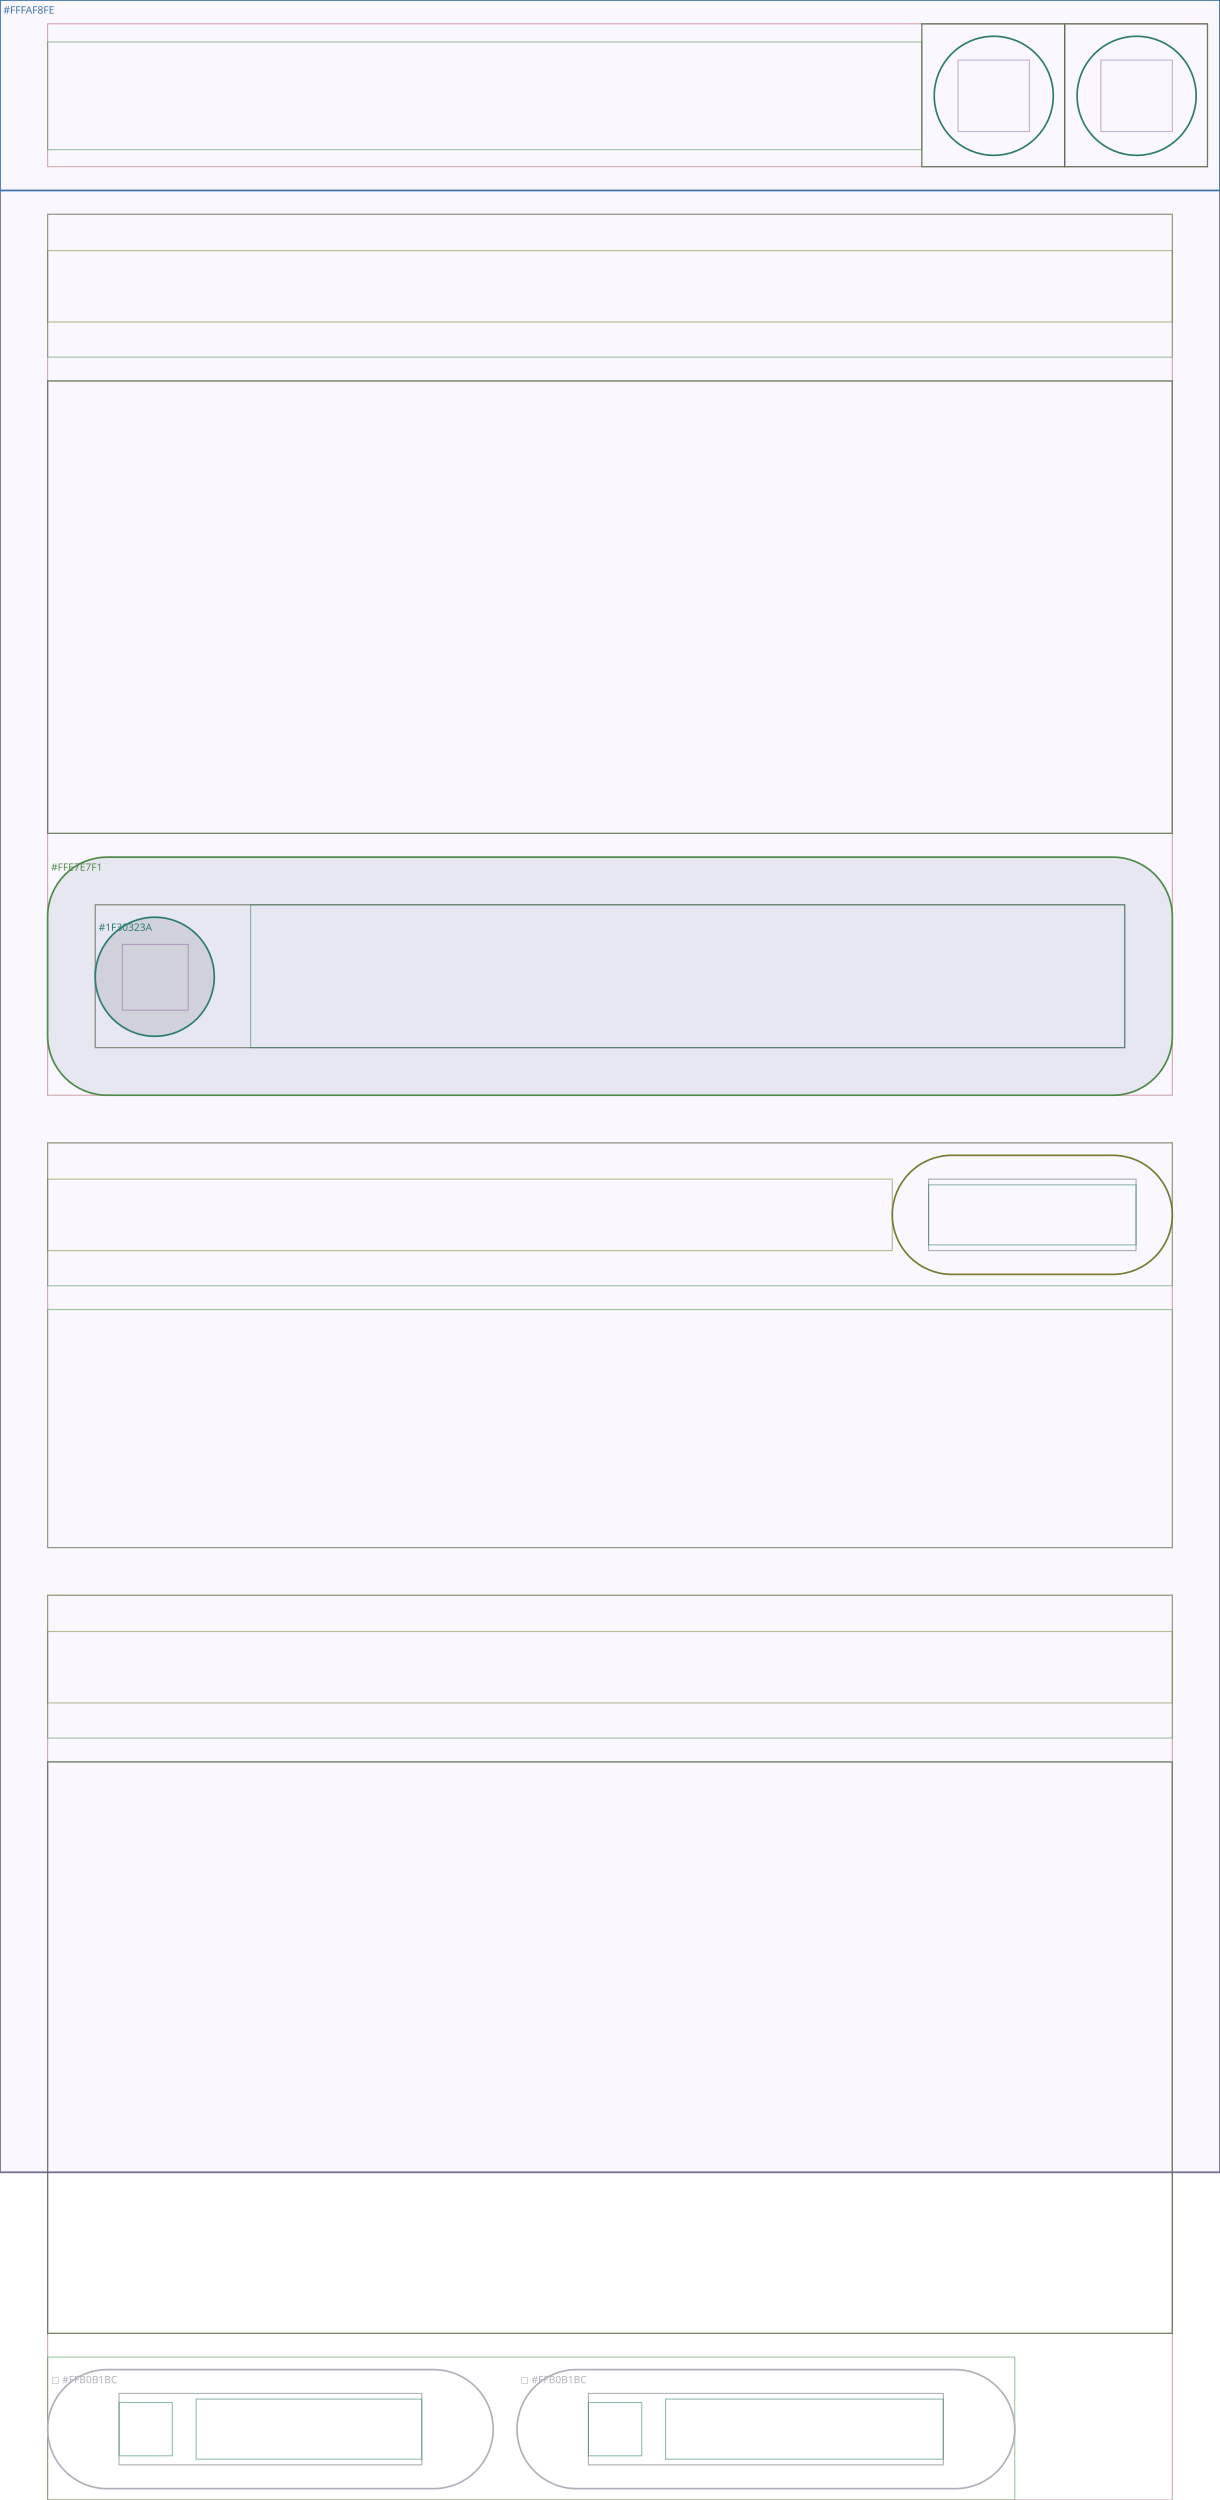
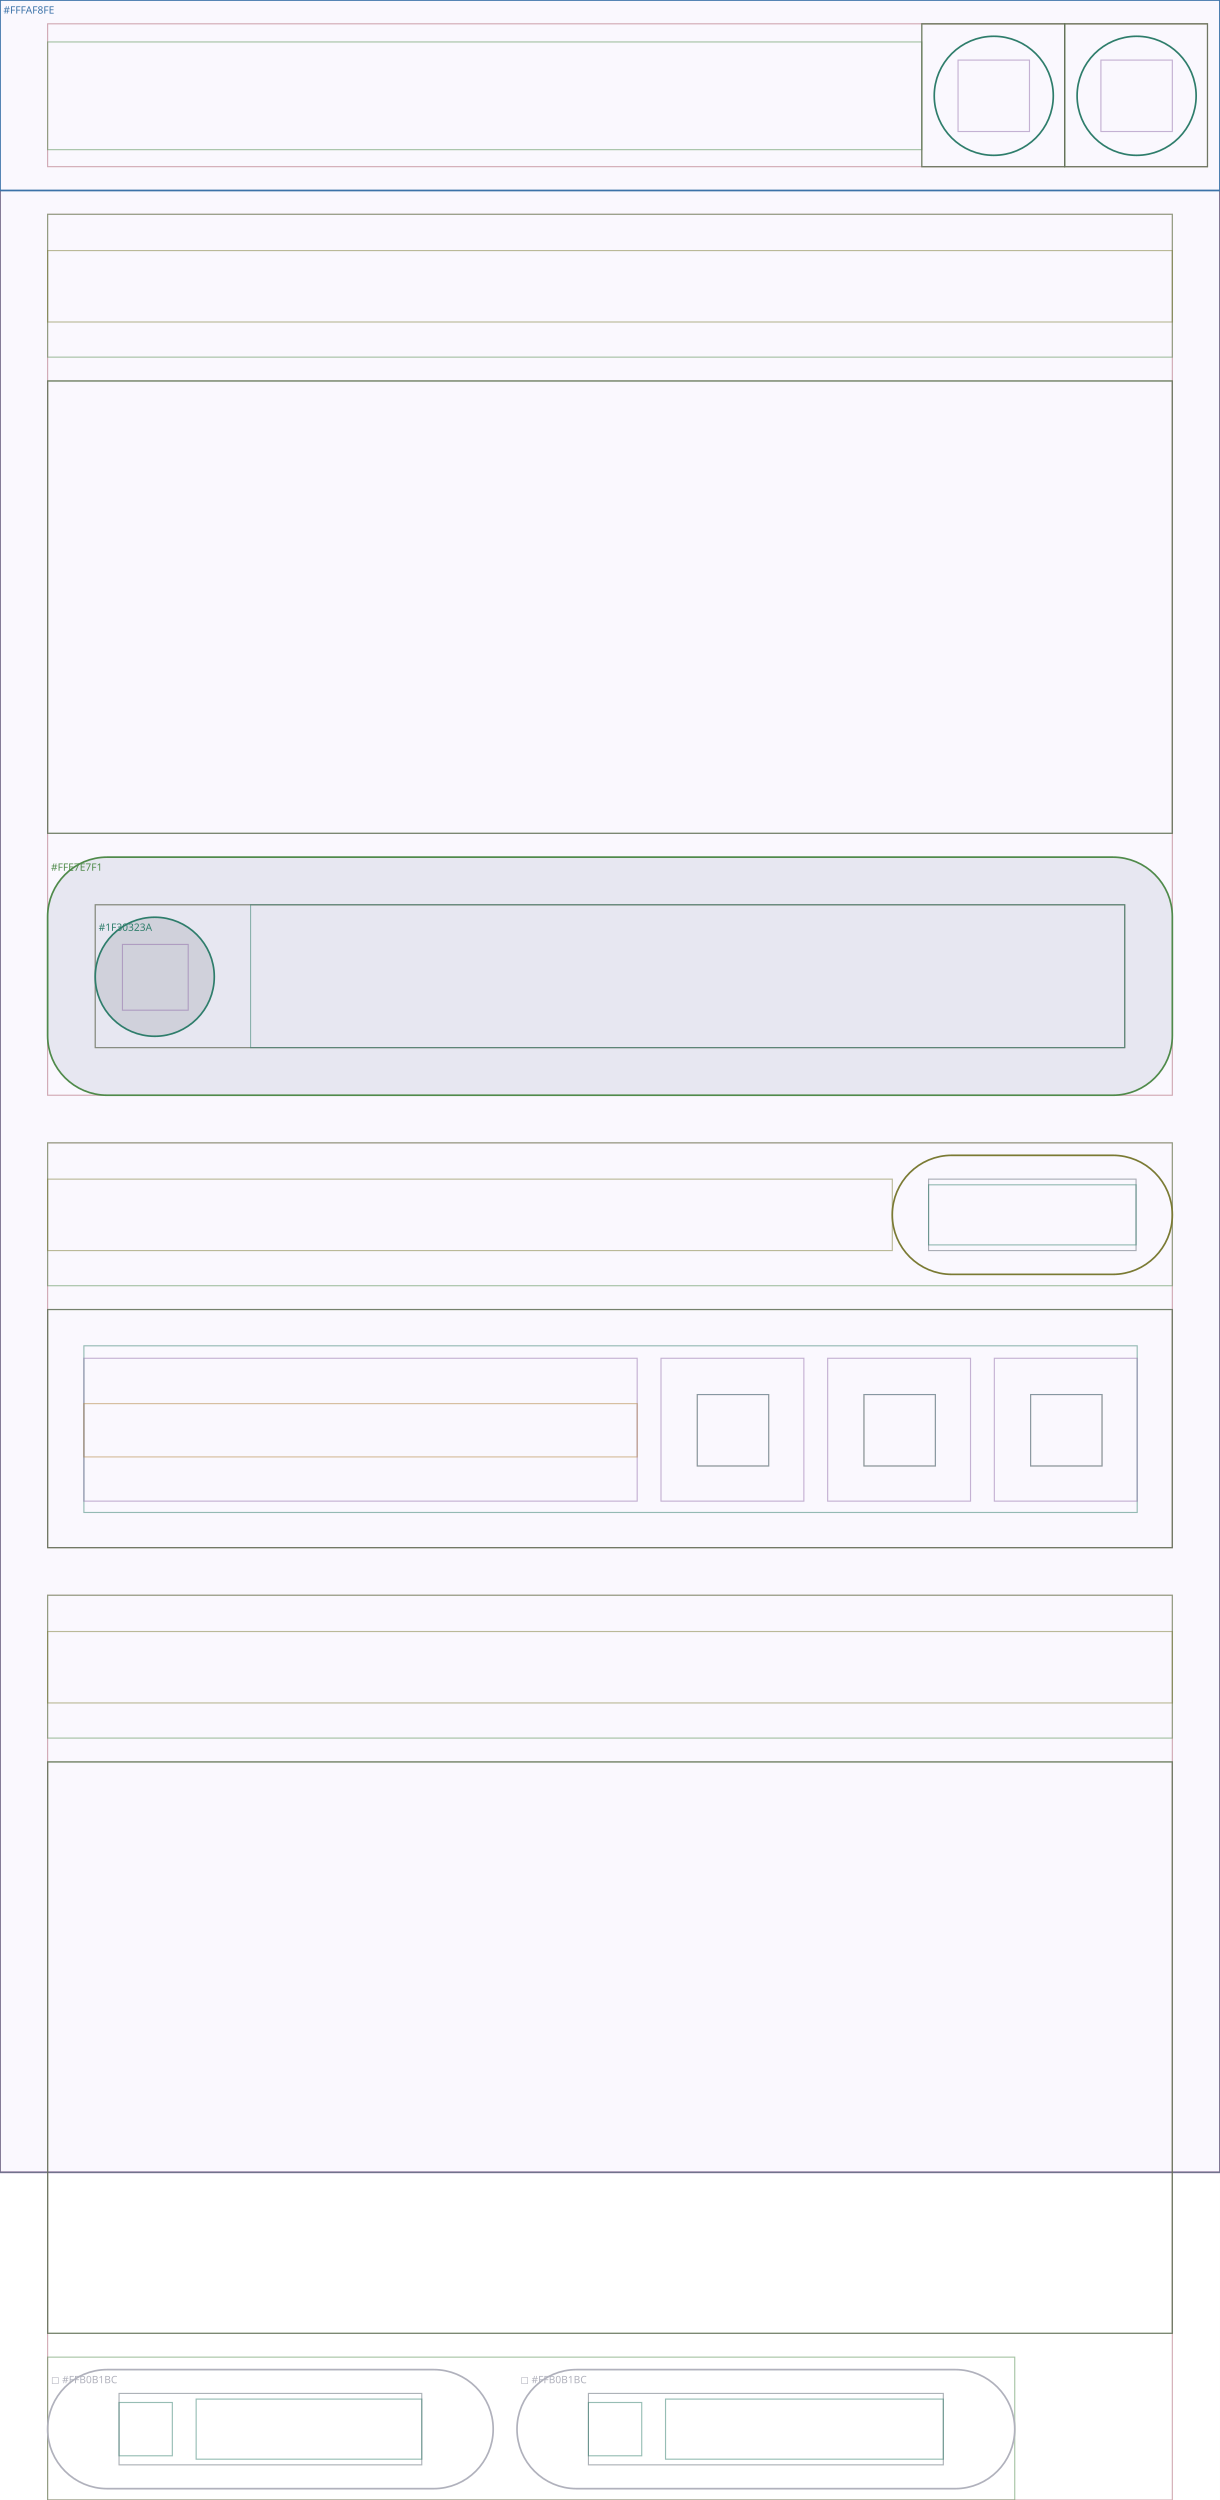
<svg xmlns="http://www.w3.org/2000/svg" viewBox="0 0 1076 2205" width="1076" height="2205" role="img" aria-label="composeApp/PlayStorePhoneHomeLight layout wireframe">
  <rect width="1076" height="2205" fill="#ffffff" />
  <g>
    <rect x="0" y="0" width="1076" height="1916" fill="none" fill-opacity="0" stroke="#5B6470" stroke-width="1" stroke-opacity="0.5" />
  </g>
  <g>
    <rect x="0" y="0" width="1076" height="1916" fill="none" fill-opacity="0" stroke="#2E7D6B" stroke-width="1" stroke-opacity="0.5" />
  </g>
  <g>
    <rect x="0" y="0" width="1076" height="1916" fill="#FAF8FE" fill-opacity="1" stroke="#8E6BA8" stroke-width="1.5" stroke-opacity="1" />
    <text x="3" y="12" font-family="system-ui, sans-serif" font-size="9" fill="#8E6BA8">#FFFAF8FE</text>
  </g>
  <g>
    <rect x="0" y="0" width="1076" height="1916" fill="none" fill-opacity="0" stroke="#B0813B" stroke-width="1" stroke-opacity="0.5" />
  </g>
  <g>
    <rect x="0" y="168" width="1076" height="1748" fill="none" fill-opacity="0" stroke="#3B72A8" stroke-width="1" stroke-opacity="0.5" />
  </g>
  <g>
    <rect x="42" y="189" width="992" height="777" fill="none" fill-opacity="0" stroke="#A85B6B" stroke-width="1" stroke-opacity="0.5" />
  </g>
  <g>
    <rect x="42" y="189" width="992" height="126" fill="none" fill-opacity="0" stroke="#4F8A4A" stroke-width="1" stroke-opacity="0.5" />
  </g>
  <g>
    <rect x="42" y="221" width="992" height="63" fill="none" fill-opacity="0" stroke="#7A7A33" stroke-width="1" stroke-opacity="0.5" />
  </g>
  <g>
    <rect x="42" y="336" width="992" height="399" fill="none" fill-opacity="0" stroke="#4F8A4A" stroke-width="1" stroke-opacity="0.5" />
  </g>
  <g>
    <rect x="42" y="336" width="992" height="399" fill="none" fill-opacity="0" stroke="#7A7A33" stroke-width="1" stroke-opacity="0.5" />
  </g>
  <g>
    <rect x="42" y="336" width="992" height="399" fill="none" fill-opacity="0" stroke="#5B6470" stroke-width="1" stroke-opacity="0.5" />
  </g>
  <g>
    <path d="M94.5,756 H981.5 A52.5,52.5 0 0 1 1034,808.5 V913.5 A52.5,52.5 0 0 1 981.5,966 H94.5 A52.5,52.5 0 0 1 42,913.5 V808.5 A52.5,52.5 0 0 1 94.5,756 Z" fill="#E7E7F1" fill-opacity="1" stroke="#4F8A4A" stroke-width="1.5" stroke-opacity="1" />
    <text x="45" y="768" font-family="system-ui, sans-serif" font-size="9" fill="#4F8A4A">#FFE7E7F1</text>
  </g>
  <g>
    <rect x="84" y="798" width="908" height="126" fill="none" fill-opacity="0" stroke="#7A7A33" stroke-width="1" stroke-opacity="0.5" />
  </g>
  <g>
    <rect x="84" y="798" width="908" height="126" fill="none" fill-opacity="0" stroke="#5B6470" stroke-width="1" stroke-opacity="0.5" />
  </g>
  <g>
    <path d="M136.5,809 H136.5 A52.5,52.5 0 0 1 189,861.5 V861.5 A52.5,52.5 0 0 1 136.5,914 H136.5 A52.5,52.5 0 0 1 84,861.5 V861.5 A52.5,52.5 0 0 1 136.5,809 Z" fill="#30323A" fill-opacity="0.122" stroke="#2E7D6B" stroke-width="1.5" stroke-opacity="1" />
    <text x="87" y="821" font-family="system-ui, sans-serif" font-size="9" fill="#2E7D6B">#1F30323A</text>
  </g>
  <g>
    <rect x="108" y="833" width="58" height="58" fill="none" fill-opacity="0" stroke="#8E6BA8" stroke-width="1" stroke-opacity="0.5" />
  </g>
  <g>
    <rect x="221" y="798" width="771" height="126" fill="none" fill-opacity="0" stroke="#2E7D6B" stroke-width="1" stroke-opacity="0.5" />
  </g>
  <g>
    <rect x="42" y="1008" width="992" height="357" fill="none" fill-opacity="0" stroke="#A85B6B" stroke-width="1" stroke-opacity="0.5" />
  </g>
  <g>
    <rect x="42" y="1008" width="992" height="126" fill="none" fill-opacity="0" stroke="#4F8A4A" stroke-width="1" stroke-opacity="0.5" />
  </g>
  <g>
    <rect x="42" y="1040" width="745" height="63" fill="none" fill-opacity="0" stroke="#7A7A33" stroke-width="1" stroke-opacity="0.5" />
  </g>
  <g>
    <path d="M839.5,1019 H981.5 A52.5,52.5 0 0 1 1034,1071.5 V1071.5 A52.5,52.5 0 0 1 981.5,1124 H839.5 A52.5,52.5 0 0 1 787,1071.5 V1071.5 A52.5,52.5 0 0 1 839.5,1019 Z" fill="none" fill-opacity="0" stroke="#7A7A33" stroke-width="1.5" stroke-opacity="1" />
  </g>
  <g>
    <rect x="819" y="1040" width="183" height="63" fill="none" fill-opacity="0" stroke="#5B6470" stroke-width="1" stroke-opacity="0.5" />
  </g>
  <g>
    <rect x="819" y="1045" width="183" height="53" fill="none" fill-opacity="0" stroke="#2E7D6B" stroke-width="1" stroke-opacity="0.5" />
  </g>
  <g>
    <rect x="42" y="1155" width="992" height="210" fill="none" fill-opacity="0" stroke="#4F8A4A" stroke-width="1" stroke-opacity="0.5" />
  </g>
  <g>
+     <rect x="42" y="1155" width="992" height="210" fill="none" fill-opacity="0" stroke="#7A7A33" stroke-width="1" stroke-opacity="0.5" />
+   </g>
+   <g>
+     <rect x="42" y="1155" width="992" height="210" fill="none" fill-opacity="0" stroke="#5B6470" stroke-width="1" stroke-opacity="0.5" />
+   </g>
+   <g>
+     <rect x="74" y="1187" width="929" height="147" fill="none" fill-opacity="0" stroke="#2E7D6B" stroke-width="1" stroke-opacity="0.5" />
+   </g>
+   <g>
+     <rect x="74" y="1198" width="488" height="126" fill="none" fill-opacity="0" stroke="#8E6BA8" stroke-width="1" stroke-opacity="0.5" />
+   </g>
+   <g>
+     <rect x="74" y="1238" width="488" height="47" fill="none" fill-opacity="0" stroke="#B0813B" stroke-width="1" stroke-opacity="0.5" />
+   </g>
+   <g>
+     <rect x="583" y="1198" width="126" height="126" fill="none" fill-opacity="0" stroke="#8E6BA8" stroke-width="1" stroke-opacity="0.5" />
+   </g>
+   <g>
+     <rect x="615" y="1230" width="63" height="63" fill="none" fill-opacity="0" stroke="#B0813B" stroke-width="1" stroke-opacity="0.5" />
+   </g>
+   <g>
+     <rect x="615" y="1230" width="63" height="63" fill="none" fill-opacity="0" stroke="#3B72A8" stroke-width="1" stroke-opacity="0.5" />
+   </g>
+   <g>
+     <rect x="730" y="1198" width="126" height="126" fill="none" fill-opacity="0" stroke="#8E6BA8" stroke-width="1" stroke-opacity="0.5" />
+   </g>
+   <g>
+     <rect x="762" y="1230" width="63" height="63" fill="none" fill-opacity="0" stroke="#B0813B" stroke-width="1" stroke-opacity="0.5" />
+   </g>
+   <g>
+     <rect x="762" y="1230" width="63" height="63" fill="none" fill-opacity="0" stroke="#3B72A8" stroke-width="1" stroke-opacity="0.5" />
+   </g>
+   <g>
+     <rect x="877" y="1198" width="126" height="126" fill="none" fill-opacity="0" stroke="#8E6BA8" stroke-width="1" stroke-opacity="0.5" />
+   </g>
+   <g>
+     <rect x="909" y="1230" width="63" height="63" fill="none" fill-opacity="0" stroke="#B0813B" stroke-width="1" stroke-opacity="0.5" />
+   </g>
+   <g>
+     <rect x="909" y="1230" width="63" height="63" fill="none" fill-opacity="0" stroke="#3B72A8" stroke-width="1" stroke-opacity="0.5" />
+   </g>
+   <g>
    <rect x="42" y="1407" width="992" height="798" fill="none" fill-opacity="0" stroke="#A85B6B" stroke-width="1" stroke-opacity="0.5" />
  </g>
  <g>
    <rect x="42" y="1407" width="992" height="126" fill="none" fill-opacity="0" stroke="#4F8A4A" stroke-width="1" stroke-opacity="0.5" />
  </g>
  <g>
    <rect x="42" y="1439" width="992" height="63" fill="none" fill-opacity="0" stroke="#7A7A33" stroke-width="1" stroke-opacity="0.5" />
  </g>
  <g>
    <rect x="42" y="1554" width="992" height="504" fill="none" fill-opacity="0" stroke="#4F8A4A" stroke-width="1" stroke-opacity="0.5" />
  </g>
  <g>
    <rect x="42" y="1554" width="992" height="504" fill="none" fill-opacity="0" stroke="#7A7A33" stroke-width="1" stroke-opacity="0.5" />
  </g>
  <g>
    <rect x="42" y="1554" width="992" height="504" fill="none" fill-opacity="0" stroke="#5B6470" stroke-width="1" stroke-opacity="0.5" />
  </g>
  <g>
    <rect x="42" y="2079" width="853" height="126" fill="none" fill-opacity="0" stroke="#4F8A4A" stroke-width="1" stroke-opacity="0.5" />
  </g>
  <g>
    <path d="M94.5,2090 H382.5 A52.5,52.5 0 0 1 435,2142.5 V2142.5 A52.5,52.5 0 0 1 382.5,2195 H94.5 A52.5,52.5 0 0 1 42,2142.5 V2142.5 A52.5,52.5 0 0 1 94.5,2090 Z" fill="none" fill-opacity="0" stroke="#B0B1BC" stroke-width="1.5" stroke-opacity="1" />
    <text x="45" y="2102" font-family="system-ui, sans-serif" font-size="9" fill="#B0B1BC">◻ #FFB0B1BC</text>
  </g>
  <g>
    <rect x="105" y="2111" width="267" height="63" fill="none" fill-opacity="0" stroke="#5B6470" stroke-width="1" stroke-opacity="0.5" />
  </g>
  <g>
    <rect x="105" y="2119" width="47" height="47" fill="none" fill-opacity="0" stroke="#2E7D6B" stroke-width="1" stroke-opacity="0.5" />
  </g>
  <g>
    <rect x="173" y="2116" width="199" height="53" fill="none" fill-opacity="0" stroke="#2E7D6B" stroke-width="1" stroke-opacity="0.5" />
  </g>
  <g>
    <path d="M508.5,2090 H842.5 A52.5,52.5 0 0 1 895,2142.5 V2142.5 A52.5,52.5 0 0 1 842.5,2195 H508.5 A52.5,52.5 0 0 1 456,2142.5 V2142.5 A52.5,52.5 0 0 1 508.5,2090 Z" fill="none" fill-opacity="0" stroke="#B0B1BC" stroke-width="1.5" stroke-opacity="1" />
    <text x="459" y="2102" font-family="system-ui, sans-serif" font-size="9" fill="#B0B1BC">◻ #FFB0B1BC</text>
  </g>
  <g>
    <rect x="519" y="2111" width="313" height="63" fill="none" fill-opacity="0" stroke="#5B6470" stroke-width="1" stroke-opacity="0.5" />
  </g>
  <g>
    <rect x="519" y="2119" width="47" height="47" fill="none" fill-opacity="0" stroke="#2E7D6B" stroke-width="1" stroke-opacity="0.5" />
  </g>
  <g>
    <rect x="587" y="2116" width="245" height="53" fill="none" fill-opacity="0" stroke="#2E7D6B" stroke-width="1" stroke-opacity="0.5" />
  </g>
  <g>
    <rect x="0" y="0" width="1076" height="168" fill="#FAF8FE" fill-opacity="1" stroke="#3B72A8" stroke-width="1.5" stroke-opacity="1" />
    <text x="3" y="12" font-family="system-ui, sans-serif" font-size="9" fill="#3B72A8">#FFFAF8FE</text>
  </g>
  <g>
    <rect x="42" y="21" width="1023" height="126" fill="none" fill-opacity="0" stroke="#A85B6B" stroke-width="1" stroke-opacity="0.5" />
  </g>
  <g>
    <rect x="42" y="37" width="771" height="95" fill="none" fill-opacity="0" stroke="#4F8A4A" stroke-width="1" stroke-opacity="0.5" />
  </g>
  <g>
    <rect x="813" y="21" width="126" height="126" fill="none" fill-opacity="0" stroke="#4F8A4A" stroke-width="1" stroke-opacity="0.5" />
  </g>
  <g>
    <rect x="813" y="21" width="126" height="126" fill="none" fill-opacity="0" stroke="#7A7A33" stroke-width="1" stroke-opacity="0.5" />
  </g>
  <g>
    <rect x="813" y="21" width="126" height="126" fill="none" fill-opacity="0" stroke="#5B6470" stroke-width="1" stroke-opacity="0.5" />
  </g>
  <g>
    <path d="M876.5,32 H876.5 A52.5,52.5 0 0 1 929,84.5 V84.5 A52.5,52.5 0 0 1 876.5,137 H876.5 A52.5,52.5 0 0 1 824,84.5 V84.5 A52.5,52.5 0 0 1 876.5,32 Z" fill="none" fill-opacity="0" stroke="#2E7D6B" stroke-width="1.5" stroke-opacity="1" />
  </g>
  <g>
    <rect x="845" y="53" width="63" height="63" fill="none" fill-opacity="0" stroke="#8E6BA8" stroke-width="1" stroke-opacity="0.5" />
  </g>
  <g>
    <rect x="939" y="21" width="126" height="126" fill="none" fill-opacity="0" stroke="#4F8A4A" stroke-width="1" stroke-opacity="0.5" />
  </g>
  <g>
    <rect x="939" y="21" width="126" height="126" fill="none" fill-opacity="0" stroke="#7A7A33" stroke-width="1" stroke-opacity="0.5" />
  </g>
  <g>
    <rect x="939" y="21" width="126" height="126" fill="none" fill-opacity="0" stroke="#5B6470" stroke-width="1" stroke-opacity="0.5" />
  </g>
  <g>
    <path d="M1002.5,32 H1002.5 A52.5,52.5 0 0 1 1055,84.5 V84.5 A52.5,52.5 0 0 1 1002.5,137 H1002.5 A52.5,52.5 0 0 1 950,84.5 V84.5 A52.5,52.5 0 0 1 1002.5,32 Z" fill="none" fill-opacity="0" stroke="#2E7D6B" stroke-width="1.5" stroke-opacity="1" />
  </g>
  <g>
    <rect x="971" y="53" width="63" height="63" fill="none" fill-opacity="0" stroke="#8E6BA8" stroke-width="1" stroke-opacity="0.5" />
  </g>
</svg>
